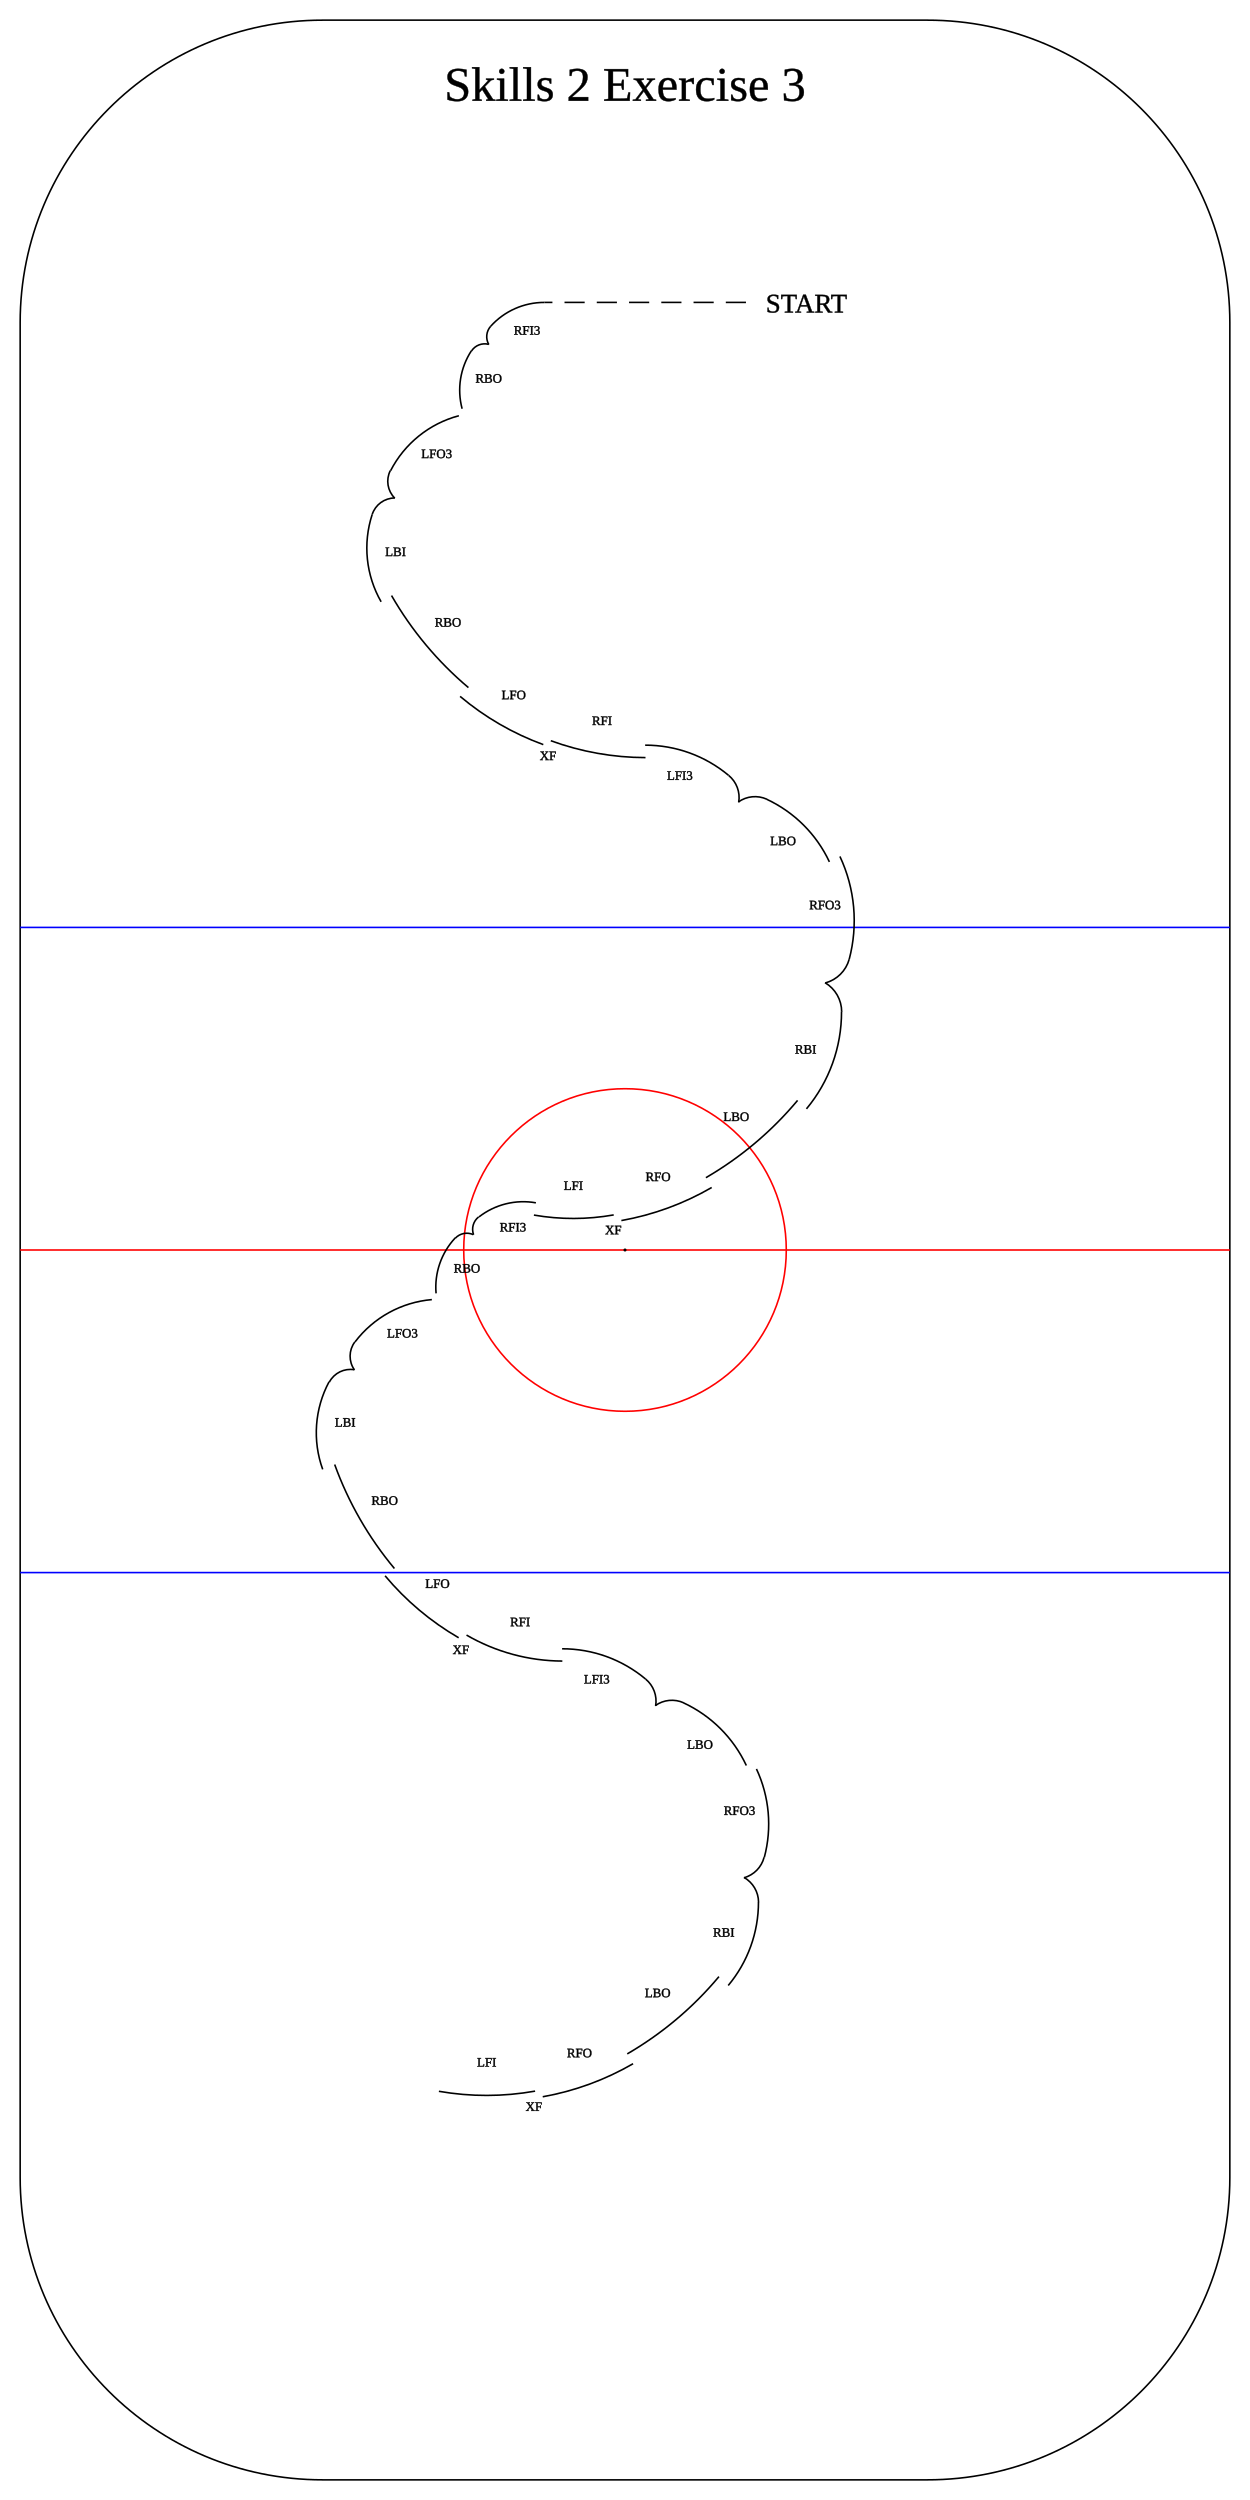
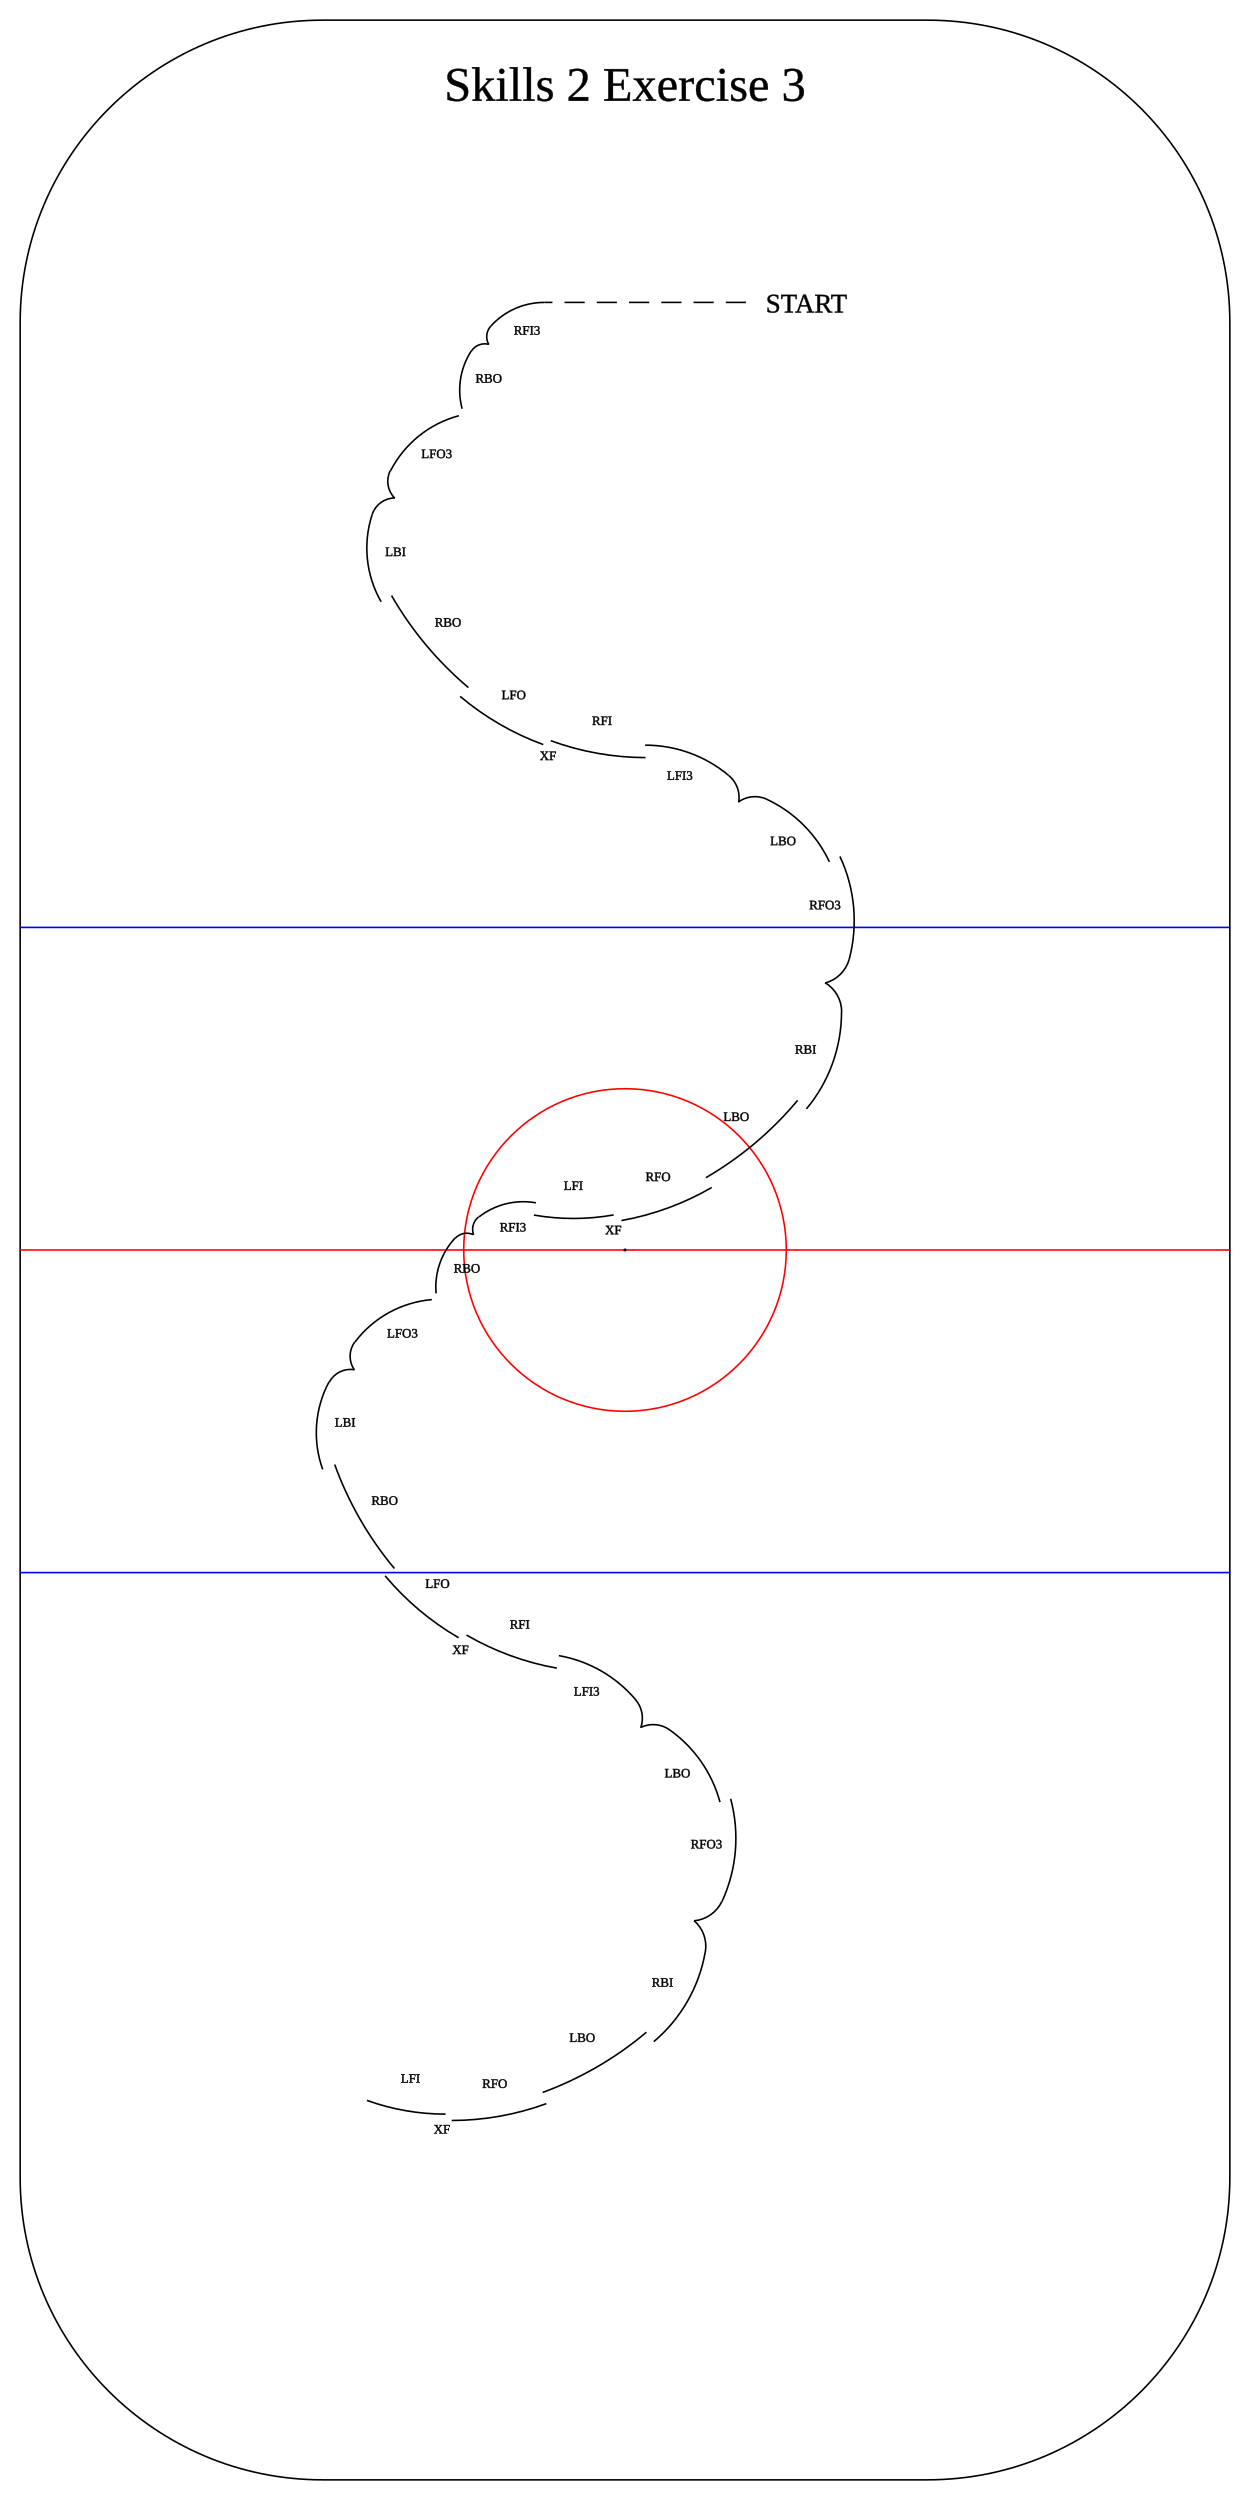
<svg xmlns="http://www.w3.org/2000/svg" xmlns:xlink="http://www.w3.org/1999/xlink" height="6200" viewBox="-50 -50 3100 6200" width="3100">
  <defs>
    <style>
text { text-anchor: middle } path,rect,circle { fill:none; }
</style>
    <g id="Rink">
      <clipPath id="clip-rink">
        <rect height="6100" rx="750" ry="750" width="3000" x="0" y="0" />
      </clipPath>
      <rect height="6100" rx="750" ry="750" style="text { text-anchor: middle } path,rect,circle { fill:none; } clip-path:url(#clip-rink)" width="3000" x="0" y="0" />
      <path d="M 0,3050 l 3000,0" style="stroke:red;" />
      <circle cx="1500" cy="3050" r="400" style="stroke:red;" />
      <circle cx="1500" cy="3050" r="2" style="fill: black;" />
      <path d="M 0,2250 l 3000,0" style="stroke: blue;" />
      <path d="M 0,3850 l 3000,0" style="stroke: blue;" />
    </g>
    <g id="Info" />
    <g id="RF[len=500,label=&quot; &quot;,style=&quot;dashed&quot;]">
      <path d="M 0,0 l 0,500" stroke-dasharray="50 30" />
    </g>
    <g id="RFI3&gt;&gt;[len=200]_0::RFI[angle=48,len=150,label=&quot;RFI3&quot;]">
      <path d="M 0,0 a 179,179 0 0 0 59,133" />
    </g>
    <g id="RFI3&gt;&gt;[len=200]_1::RFI[angle=72,len=50,label=&quot; &quot;]">
      <path d="M 0,0 a 39,39 0 0 0 27,37" />
    </g>
    <g id="RFI3&gt;&gt;[len=200]_3::RBO[angle=72,len=50,label=&quot; &quot;]">
      <path d="M 0,0 a 39,39 0 0 0 27,37" />
    </g>
    <g id="RFI3&gt;&gt;[len=200]_4::RBO[angle=48,len=150]">
      <path d="M 0,0 a 179,179 0 0 0 59,133" />
    </g>
    <g id="LFO3&gt;&gt;-_0::LFO[angle=48,len=225,label=&quot;LFO3&quot;]">
      <path d="M 0,0 a 268,268 0 0 0 88,199" />
    </g>
    <g id="LFO3&gt;&gt;-_1::LFO[angle=72,len=75,label=&quot; &quot;]">
      <path d="M 0,0 a 59,59 0 0 0 41,56" />
    </g>
    <g id="LFO3&gt;&gt;-_3::LBI[angle=72,len=75,label=&quot; &quot;]">
      <path d="M 0,0 a 59,59 0 0 0 41,56" />
    </g>
    <g id="LFO3&gt;&gt;-_4::LBI[angle=48,len=225]">
      <path d="M 0,0 a 268,268 0 0 0 88,199" />
    </g>
    <g id="RBO-">
      <path d="M 0,0 a 859,859 0 0 0 51,293" />
    </g>
    <g id="LFO--">
      <path d="M 0,0 a 687,687 0 0 0 41,235" />
    </g>
    <g id="xf-RFI--">
      <path d="M 0,0 a 687,687 0 0 0 41,235" />
    </g>
    <g id="LFI3&gt;-_0::LFI[angle=40,len=225,label=&quot;LFI3&quot;]">
      <path d="M 0,0 a 322,322 0 0 1 -75,207" />
    </g>
    <g id="LFI3&gt;-_1::LFI&gt;[len=75,label=&quot; &quot;]">
      <path d="M 0,0 a 71,71 0 0 1 -35,62" />
    </g>
    <g id="LFI3&gt;-_3::LBO&gt;[len=75,label=&quot; &quot;]">
      <path d="M 0,0 a 71,71 0 0 1 -35,62" />
    </g>
    <g id="LFI3&gt;-_4::LBO[angle=40,len=225]">
      <path d="M 0,0 a 322,322 0 0 1 -75,207" />
    </g>
    <g id="RFO3&gt;[len=350]_0::RFO[angle=40,len=262,label=&quot;RFO3&quot;]">
      <path d="M 0,0 a 375,375 0 0 1 -87,241" />
    </g>
    <g id="RFO3&gt;[len=350]_1::RFO&gt;[len=88,label=&quot; &quot;]">
      <path d="M 0,0 a 84,84 0 0 1 -42,72" />
    </g>
    <g id="RFO3&gt;[len=350]_3::RBI&gt;[len=88,label=&quot; &quot;]">
      <path d="M 0,0 a 84,84 0 0 1 -42,72" />
    </g>
    <g id="RFO3&gt;[len=350]_4::RBI[angle=40,len=262]">
      <path d="M 0,0 a 375,375 0 0 1 -87,241" />
    </g>
    <g id="LBO-">
      <path d="M 0,0 a 859,859 0 0 1 -51,293" />
    </g>
    <g id="RFO--">
      <path d="M 0,0 a 687,687 0 0 1 -41,235" />
    </g>
    <g id="xf-LFI[len=200]">
      <path d="M 0,0 a 572,572 0 0 1 -34,195" />
    </g>
-     <g id="xf-RFI[angle=30,len=250]">
-       <path d="M 0,0 a 477,477 0 0 0 63,238" />
-     </g>
-     <g id="RFO3&gt;-_0::RFO[angle=40,len=225,label=&quot;RFO3&quot;]">
-       <path d="M 0,0 a 322,322 0 0 1 -75,207" />
-     </g>
-     <g id="RFO3&gt;-_1::RFO&gt;[len=75,label=&quot; &quot;]">
-       <path d="M 0,0 a 71,71 0 0 1 -35,62" />
-     </g>
-     <g id="RFO3&gt;-_3::RBI&gt;[len=75,label=&quot; &quot;]">
-       <path d="M 0,0 a 71,71 0 0 1 -35,62" />
-     </g>
-     <g id="RFO3&gt;-_4::RBI[angle=40,len=225]">
-       <path d="M 0,0 a 322,322 0 0 1 -75,207" />
-     </g>
-     <g id="xf-LFI--">
-       <path d="M 0,0 a 687,687 0 0 1 -41,235" />
-     </g>
  </defs>
  <use id="r_0_c_0_4" style="stroke:black; stroke-width:4;" transform="translate(0 0) rotate(0)" xlink:href="#Rink" />
  <text id="r_1_c_0_53" style="stroke:black; fill:black; font-size: 90pt;" x="1500" y="200">
Skills 2 Exercise 3
</text>
  <text id="r_4_c_0_45" style="stroke:black; fill:black; font-size:50pt;" x="1950" y="725">
START
</text>
  <use id="r_8_c_0_37" style="stroke:black; stroke-width:4;" transform="translate(1800 700) rotate(90)" xlink:href="#RF[len=500,label=&quot; &quot;,style=&quot;dashed&quot;]" />
-   <use id="r_10_c_0_24" style="stroke:black; stroke-width:4;" transform="translate(1300 700) rotate(90)" xlink:href="#RFI3&gt;&gt;[len=200]_0::RFI[angle=48,len=150,label=&quot;RFI3&quot;]" />
-   <text id="r_10_c_0_24_n2" style="stroke:black; fill:black; font-size:24pt;" x="1257" y="780">
+   <use id="r_11_c_2_26" style="stroke:black; stroke-width:4;" transform="translate(1300 700) rotate(90)" xlink:href="#RFI3&gt;&gt;[len=200]_0::RFI[angle=48,len=150,label=&quot;RFI3&quot;]" />
+   <text id="r_11_c_2_26_n2" style="stroke:black; fill:black; font-size:24pt;" x="1257" y="780">
RFI3
</text>
-   <use id="r_10_c_0_24_n3" style="stroke:black; stroke-width:4;" transform="translate(1167 759) rotate(42)" xlink:href="#RFI3&gt;&gt;[len=200]_1::RFI[angle=72,len=50,label=&quot; &quot;]" />
-   <use id="r_10_c_0_24_n4" style="stroke:black; stroke-width:4;" transform="translate(1162 804) rotate(105)" xlink:href="#RFI3&gt;&gt;[len=200]_3::RBO[angle=72,len=50,label=&quot; &quot;]" />
-   <use id="r_10_c_0_24_n5" style="stroke:black; stroke-width:4;" transform="translate(1119 820) rotate(33)" xlink:href="#RFI3&gt;&gt;[len=200]_4::RBO[angle=48,len=150]" />
-   <text id="r_10_c_0_24_n6" style="stroke:black; fill:black; font-size:24pt;" x="1162" y="899">
- RBO
- </text>
-   <use id="r_11_c_0_24" style="stroke:black; stroke-width:4;" transform="translate(1088 981) rotate(75)" xlink:href="#LFO3&gt;&gt;-_0::LFO[angle=48,len=225,label=&quot;LFO3&quot;]" />
-   <text id="r_11_c_0_24_n2" style="stroke:black; fill:black; font-size:24pt;" x="1033" y="1086">
+   <use id="r_11_c_2_26_n3" style="stroke:black; stroke-width:4;" transform="translate(1167 759) rotate(42)" xlink:href="#RFI3&gt;&gt;[len=200]_1::RFI[angle=72,len=50,label=&quot; &quot;]" />
+   <use id="r_11_c_2_26_n4" style="stroke:black; stroke-width:4;" transform="translate(1162 804) rotate(105)" xlink:href="#RFI3&gt;&gt;[len=200]_3::RBO[angle=72,len=50,label=&quot; &quot;]" />
+   <use id="r_11_c_2_26_n5" style="stroke:black; stroke-width:4;" transform="translate(1119 820) rotate(33)" xlink:href="#RFI3&gt;&gt;[len=200]_4::RBO[angle=48,len=150]" />
+   <text id="r_11_c_2_26_n6" style="stroke:black; fill:black; font-size:24pt;" x="1162" y="899">
+ RBO
+ </text>
+   <use id="r_12_c_2_26" style="stroke:black; stroke-width:4;" transform="translate(1088 981) rotate(75)" xlink:href="#LFO3&gt;&gt;-_0::LFO[angle=48,len=225,label=&quot;LFO3&quot;]" />
+   <text id="r_12_c_2_26_n2" style="stroke:black; fill:black; font-size:24pt;" x="1033" y="1086">
LFO3
</text>
-   <use id="r_11_c_0_24_n3" style="stroke:black; stroke-width:4;" transform="translate(918 1117) rotate(27)" xlink:href="#LFO3&gt;&gt;-_1::LFO[angle=72,len=75,label=&quot; &quot;]" />
-   <use id="r_11_c_0_24_n4" style="stroke:black; stroke-width:4;" transform="translate(929 1185) rotate(90)" xlink:href="#LFO3&gt;&gt;-_3::LBI[angle=72,len=75,label=&quot; &quot;]" />
-   <use id="r_11_c_0_24_n5" style="stroke:black; stroke-width:4;" transform="translate(873 1226) rotate(18)" xlink:href="#LFO3&gt;&gt;-_4::LBI[angle=48,len=225]" />
-   <text id="r_11_c_0_24_n6" style="stroke:black; fill:black; font-size:24pt;" x="931" y="1329">
+   <use id="r_12_c_2_26_n3" style="stroke:black; stroke-width:4;" transform="translate(918 1117) rotate(27)" xlink:href="#LFO3&gt;&gt;-_1::LFO[angle=72,len=75,label=&quot; &quot;]" />
+   <use id="r_12_c_2_26_n4" style="stroke:black; stroke-width:4;" transform="translate(929 1185) rotate(90)" xlink:href="#LFO3&gt;&gt;-_3::LBI[angle=72,len=75,label=&quot; &quot;]" />
+   <use id="r_12_c_2_26_n5" style="stroke:black; stroke-width:4;" transform="translate(873 1226) rotate(18)" xlink:href="#LFO3&gt;&gt;-_4::LBI[angle=48,len=225]" />
+   <text id="r_12_c_2_26_n6" style="stroke:black; fill:black; font-size:24pt;" x="931" y="1329">
LBI
</text>
-   <use id="r_12_c_0_4" style="stroke:black; stroke-width:4;" transform="translate(921 1427) rotate(330)" xlink:href="#RBO-" />
-   <text id="r_12_c_0_4_n2" style="stroke:black; fill:black; font-size:24pt;" x="1061" y="1504">
- RBO
- </text>
-   <use id="r_14_c_0_5" style="stroke:black; stroke-width:4;" transform="translate(1091 1677) rotate(310)" xlink:href="#LFO--" />
-   <text id="r_14_c_0_5_n2" style="stroke:black; fill:black; font-size:24pt;" x="1224" y="1684">
+   <use id="r_13_c_2_6" style="stroke:black; stroke-width:4;" transform="translate(921 1427) rotate(330)" xlink:href="#RBO-" />
+   <text id="r_13_c_2_6_n2" style="stroke:black; fill:black; font-size:24pt;" x="1061" y="1504">
+ RBO
+ </text>
+   <use id="r_15_c_2_7" style="stroke:black; stroke-width:4;" transform="translate(1091 1677) rotate(310)" xlink:href="#LFO--" />
+   <text id="r_15_c_2_7_n2" style="stroke:black; fill:black; font-size:24pt;" x="1224" y="1684">
LFO
</text>
-   <use id="r_15_c_0_8" style="stroke:black; stroke-width:4;" transform="translate(1316 1787) rotate(290)" xlink:href="#xf-RFI--" />
-   <text id="r_15_c_0_8_n2" style="stroke:black; fill:black; font-size:24pt;" x="1443" y="1748">
+   <use id="r_16_c_2_10" style="stroke:black; stroke-width:4;" transform="translate(1316 1787) rotate(290)" xlink:href="#xf-RFI--" />
+   <text id="r_16_c_2_10_n2" style="stroke:black; fill:black; font-size:24pt;" x="1443" y="1748">
RFI
</text>
-   <text id="r_15_c_0_8_n3" style="stroke:black; fill:black; font-size:24pt;" x="1309" y="1835">
- XF
- </text>
-   <use id="r_17_c_0_24" style="stroke:black; stroke-width:4;" transform="translate(1550 1798) rotate(270)" xlink:href="#LFI3&gt;-_0::LFI[angle=40,len=225,label=&quot;LFI3&quot;]" />
-   <text id="r_17_c_0_24_n2" style="stroke:black; fill:black; font-size:24pt;" x="1636" y="1884">
+   <text id="r_16_c_2_10_n3" style="stroke:black; fill:black; font-size:24pt;" x="1309" y="1835">
+ XF
+ </text>
+   <use id="r_18_c_2_26" style="stroke:black; stroke-width:4;" transform="translate(1550 1798) rotate(270)" xlink:href="#LFI3&gt;-_0::LFI[angle=40,len=225,label=&quot;LFI3&quot;]" />
+   <text id="r_18_c_2_26_n2" style="stroke:black; fill:black; font-size:24pt;" x="1636" y="1884">
LFI3
</text>
-   <use id="r_17_c_0_24_n3" style="stroke:black; stroke-width:4;" transform="translate(1757 1873) rotate(310)" xlink:href="#LFI3&gt;-_1::LFI&gt;[len=75,label=&quot; &quot;]" />
-   <use id="r_17_c_0_24_n4" style="stroke:black; stroke-width:4;" transform="translate(1781 1939) rotate(235)" xlink:href="#LFI3&gt;-_3::LBO&gt;[len=75,label=&quot; &quot;]" />
-   <use id="r_17_c_0_24_n5" style="stroke:black; stroke-width:4;" transform="translate(1851 1932) rotate(295)" xlink:href="#LFI3&gt;-_4::LBO[angle=40,len=225]" />
-   <text id="r_17_c_0_24_n6" style="stroke:black; fill:black; font-size:24pt;" x="1892" y="2046">
- LBO
- </text>
-   <use id="r_19_c_0_24" style="stroke:black; stroke-width:4;" transform="translate(2033 2074) rotate(335)" xlink:href="#RFO3&gt;[len=350]_0::RFO[angle=40,len=262,label=&quot;RFO3&quot;]" />
-   <text id="r_19_c_0_24_n2" style="stroke:black; fill:black; font-size:24pt;" x="1996" y="2205">
+   <use id="r_18_c_2_26_n3" style="stroke:black; stroke-width:4;" transform="translate(1757 1873) rotate(310)" xlink:href="#LFI3&gt;-_1::LFI&gt;[len=75,label=&quot; &quot;]" />
+   <use id="r_18_c_2_26_n4" style="stroke:black; stroke-width:4;" transform="translate(1781 1939) rotate(235)" xlink:href="#LFI3&gt;-_3::LBO&gt;[len=75,label=&quot; &quot;]" />
+   <use id="r_18_c_2_26_n5" style="stroke:black; stroke-width:4;" transform="translate(1851 1932) rotate(295)" xlink:href="#LFI3&gt;-_4::LBO[angle=40,len=225]" />
+   <text id="r_18_c_2_26_n6" style="stroke:black; fill:black; font-size:24pt;" x="1892" y="2046">
+ LBO
+ </text>
+   <use id="r_20_c_2_26" style="stroke:black; stroke-width:4;" transform="translate(2033 2074) rotate(335)" xlink:href="#RFO3&gt;[len=350]_0::RFO[angle=40,len=262,label=&quot;RFO3&quot;]" />
+   <text id="r_20_c_2_26_n2" style="stroke:black; fill:black; font-size:24pt;" x="1996" y="2205">
RFO3
</text>
-   <use id="r_19_c_0_24_n3" style="stroke:black; stroke-width:4;" transform="translate(2056 2329) rotate(15)" xlink:href="#RFO3&gt;[len=350]_1::RFO&gt;[len=88,label=&quot; &quot;]" />
-   <use id="r_19_c_0_24_n4" style="stroke:black; stroke-width:4;" transform="translate(1996 2387) rotate(300)" xlink:href="#RFO3&gt;[len=350]_3::RBI&gt;[len=88,label=&quot; &quot;]" />
-   <use id="r_19_c_0_24_n5" style="stroke:black; stroke-width:4;" transform="translate(2037 2459) rotate(0)" xlink:href="#RFO3&gt;[len=350]_4::RBI[angle=40,len=262]" />
-   <text id="r_19_c_0_24_n6" style="stroke:black; fill:black; font-size:24pt;" x="1948" y="2563">
+   <use id="r_20_c_2_26_n3" style="stroke:black; stroke-width:4;" transform="translate(2056 2329) rotate(15)" xlink:href="#RFO3&gt;[len=350]_1::RFO&gt;[len=88,label=&quot; &quot;]" />
+   <use id="r_20_c_2_26_n4" style="stroke:black; stroke-width:4;" transform="translate(1996 2387) rotate(300)" xlink:href="#RFO3&gt;[len=350]_3::RBI&gt;[len=88,label=&quot; &quot;]" />
+   <use id="r_20_c_2_26_n5" style="stroke:black; stroke-width:4;" transform="translate(2037 2459) rotate(0)" xlink:href="#RFO3&gt;[len=350]_4::RBI[angle=40,len=262]" />
+   <text id="r_20_c_2_26_n6" style="stroke:black; fill:black; font-size:24pt;" x="1948" y="2563">
RBI
</text>
-   <use id="r_20_c_0_4" style="stroke:black; stroke-width:4;" transform="translate(1928 2679) rotate(40)" xlink:href="#LBO-" />
-   <text id="r_20_c_0_4_n2" style="stroke:black; fill:black; font-size:24pt;" x="1776" y="2730">
- LBO
- </text>
-   <use id="r_22_c_0_5" style="stroke:black; stroke-width:4;" transform="translate(1715 2895) rotate(60)" xlink:href="#RFO--" />
-   <text id="r_22_c_0_5_n2" style="stroke:black; fill:black; font-size:24pt;" x="1582" y="2879">
+   <use id="r_21_c_2_6" style="stroke:black; stroke-width:4;" transform="translate(1928 2679) rotate(40)" xlink:href="#LBO-" />
+   <text id="r_21_c_2_6_n2" style="stroke:black; fill:black; font-size:24pt;" x="1776" y="2730">
+ LBO
+ </text>
+   <use id="r_23_c_2_7" style="stroke:black; stroke-width:4;" transform="translate(1715 2895) rotate(60)" xlink:href="#RFO--" />
+   <text id="r_23_c_2_7_n2" style="stroke:black; fill:black; font-size:24pt;" x="1582" y="2879">
RFO
</text>
-   <use id="r_23_c_0_16" style="stroke:black; stroke-width:4;" transform="translate(1472 2963) rotate(80)" xlink:href="#xf-LFI[len=200]" />
-   <text id="r_23_c_0_16_n2" style="stroke:black; fill:black; font-size:24pt;" x="1372" y="2901">
+   <use id="r_24_c_2_18" style="stroke:black; stroke-width:4;" transform="translate(1472 2963) rotate(80)" xlink:href="#xf-LFI[len=200]" />
+   <text id="r_24_c_2_18_n2" style="stroke:black; fill:black; font-size:24pt;" x="1372" y="2901">
LFI
</text>
-   <text id="r_23_c_0_16_n3" style="stroke:black; fill:black; font-size:24pt;" x="1471" y="3011">
- XF
- </text>
-   <use id="r_25_c_0_24" style="stroke:black; stroke-width:4;" transform="translate(1279 2933) rotate(100)" xlink:href="#RFI3&gt;&gt;[len=200]_0::RFI[angle=48,len=150,label=&quot;RFI3&quot;]" />
-   <text id="r_25_c_0_24_n2" style="stroke:black; fill:black; font-size:24pt;" x="1222" y="3004">
+   <text id="r_24_c_2_18_n3" style="stroke:black; fill:black; font-size:24pt;" x="1471" y="3011">
+ XF
+ </text>
+   <use id="r_11_c_2_26_rep_2" style="stroke:black; stroke-width:4;" transform="translate(1279 2933) rotate(100)" xlink:href="#RFI3&gt;&gt;[len=200]_0::RFI[angle=48,len=150,label=&quot;RFI3&quot;]" />
+   <text id="r_11_c_2_26_rep_2_n2" style="stroke:black; fill:black; font-size:24pt;" x="1222" y="3004">
RFI3
</text>
-   <use id="r_25_c_0_24_n3" style="stroke:black; stroke-width:4;" transform="translate(1137 2968) rotate(52)" xlink:href="#RFI3&gt;&gt;[len=200]_1::RFI[angle=72,len=50,label=&quot; &quot;]" />
-   <use id="r_25_c_0_24_n4" style="stroke:black; stroke-width:4;" transform="translate(1124 3012) rotate(115)" xlink:href="#RFI3&gt;&gt;[len=200]_3::RBO[angle=72,len=50,label=&quot; &quot;]" />
-   <use id="r_25_c_0_24_n5" style="stroke:black; stroke-width:4;" transform="translate(1079 3020) rotate(43)" xlink:href="#RFI3&gt;&gt;[len=200]_4::RBO[angle=48,len=150]" />
-   <text id="r_25_c_0_24_n6" style="stroke:black; fill:black; font-size:24pt;" x="1108" y="3106">
- RBO
- </text>
-   <use id="r_26_c_0_24" style="stroke:black; stroke-width:4;" transform="translate(1021 3173) rotate(85)" xlink:href="#LFO3&gt;&gt;-_0::LFO[angle=48,len=225,label=&quot;LFO3&quot;]" />
-   <text id="r_26_c_0_24_n2" style="stroke:black; fill:black; font-size:24pt;" x="948" y="3267">
+   <use id="r_11_c_2_26_rep_2_n3" style="stroke:black; stroke-width:4;" transform="translate(1137 2968) rotate(52)" xlink:href="#RFI3&gt;&gt;[len=200]_1::RFI[angle=72,len=50,label=&quot; &quot;]" />
+   <use id="r_11_c_2_26_rep_2_n4" style="stroke:black; stroke-width:4;" transform="translate(1124 3012) rotate(115)" xlink:href="#RFI3&gt;&gt;[len=200]_3::RBO[angle=72,len=50,label=&quot; &quot;]" />
+   <use id="r_11_c_2_26_rep_2_n5" style="stroke:black; stroke-width:4;" transform="translate(1079 3020) rotate(43)" xlink:href="#RFI3&gt;&gt;[len=200]_4::RBO[angle=48,len=150]" />
+   <text id="r_11_c_2_26_rep_2_n6" style="stroke:black; fill:black; font-size:24pt;" x="1108" y="3106">
+ RBO
+ </text>
+   <use id="r_12_c_2_26_rep_2" style="stroke:black; stroke-width:4;" transform="translate(1021 3173) rotate(85)" xlink:href="#LFO3&gt;&gt;-_0::LFO[angle=48,len=225,label=&quot;LFO3&quot;]" />
+   <text id="r_12_c_2_26_rep_2_n2" style="stroke:black; fill:black; font-size:24pt;" x="948" y="3267">
LFO3
</text>
-   <use id="r_26_c_0_24_n3" style="stroke:black; stroke-width:4;" transform="translate(830 3278) rotate(37)" xlink:href="#LFO3&gt;&gt;-_1::LFO[angle=72,len=75,label=&quot; &quot;]" />
-   <use id="r_26_c_0_24_n4" style="stroke:black; stroke-width:4;" transform="translate(829 3347) rotate(100)" xlink:href="#LFO3&gt;&gt;-_3::LBI[angle=72,len=75,label=&quot; &quot;]" />
-   <use id="r_26_c_0_24_n5" style="stroke:black; stroke-width:4;" transform="translate(766 3377) rotate(28)" xlink:href="#LFO3&gt;&gt;-_4::LBI[angle=48,len=225]" />
-   <text id="r_26_c_0_24_n6" style="stroke:black; fill:black; font-size:24pt;" x="806" y="3488">
+   <use id="r_12_c_2_26_rep_2_n3" style="stroke:black; stroke-width:4;" transform="translate(830 3278) rotate(37)" xlink:href="#LFO3&gt;&gt;-_1::LFO[angle=72,len=75,label=&quot; &quot;]" />
+   <use id="r_12_c_2_26_rep_2_n4" style="stroke:black; stroke-width:4;" transform="translate(829 3347) rotate(100)" xlink:href="#LFO3&gt;&gt;-_3::LBI[angle=72,len=75,label=&quot; &quot;]" />
+   <use id="r_12_c_2_26_rep_2_n5" style="stroke:black; stroke-width:4;" transform="translate(766 3377) rotate(28)" xlink:href="#LFO3&gt;&gt;-_4::LBI[angle=48,len=225]" />
+   <text id="r_12_c_2_26_rep_2_n6" style="stroke:black; fill:black; font-size:24pt;" x="806" y="3488">
LBI
</text>
-   <use id="r_27_c_0_4" style="stroke:black; stroke-width:4;" transform="translate(780 3582) rotate(340)" xlink:href="#RBO-" />
-   <text id="r_27_c_0_4_n2" style="stroke:black; fill:black; font-size:24pt;" x="904" y="3682">
- RBO
- </text>
-   <use id="r_29_c_0_5" style="stroke:black; stroke-width:4;" transform="translate(905 3858) rotate(320)" xlink:href="#LFO--" />
-   <text id="r_29_c_0_5_n2" style="stroke:black; fill:black; font-size:24pt;" x="1035" y="3888">
+   <use id="r_13_c_2_6_rep_2" style="stroke:black; stroke-width:4;" transform="translate(780 3582) rotate(340)" xlink:href="#RBO-" />
+   <text id="r_13_c_2_6_rep_2_n2" style="stroke:black; fill:black; font-size:24pt;" x="904" y="3682">
+ RBO
+ </text>
+   <use id="r_15_c_2_7_rep_2" style="stroke:black; stroke-width:4;" transform="translate(905 3858) rotate(320)" xlink:href="#LFO--" />
+   <text id="r_15_c_2_7_rep_2_n2" style="stroke:black; fill:black; font-size:24pt;" x="1035" y="3888">
LFO
</text>
-   <use id="r_30_c_0_25" style="stroke:black; stroke-width:4;" transform="translate(1107 4005) rotate(300)" xlink:href="#xf-RFI[angle=30,len=250]" />
-   <text id="r_30_c_0_25_n2" style="stroke:black; fill:black; font-size:24pt;" x="1240" y="3983">
+   <use id="r_16_c_2_10_rep_2" style="stroke:black; stroke-width:4;" transform="translate(1107 4005) rotate(300)" xlink:href="#xf-RFI--" />
+   <text id="r_16_c_2_10_rep_2_n2" style="stroke:black; fill:black; font-size:24pt;" x="1239" y="3989">
RFI
</text>
-   <text id="r_30_c_0_25_n3" style="stroke:black; fill:black; font-size:24pt;" x="1093" y="4052">
- XF
- </text>
-   <use id="r_32_c_0_24" style="stroke:black; stroke-width:4;" transform="translate(1344 4039) rotate(270)" xlink:href="#LFI3&gt;-_0::LFI[angle=40,len=225,label=&quot;LFI3&quot;]" />
-   <text id="r_32_c_0_24_n2" style="stroke:black; fill:black; font-size:24pt;" x="1430" y="4125">
+   <text id="r_16_c_2_10_rep_2_n3" style="stroke:black; fill:black; font-size:24pt;" x="1092" y="4052">
+ XF
+ </text>
+   <use id="r_18_c_2_26_rep_2" style="stroke:black; stroke-width:4;" transform="translate(1336 4056) rotate(280)" xlink:href="#LFI3&gt;-_0::LFI[angle=40,len=225,label=&quot;LFI3&quot;]" />
+   <text id="r_18_c_2_26_rep_2_n2" style="stroke:black; fill:black; font-size:24pt;" x="1405" y="4155">
LFI3
</text>
-   <use id="r_32_c_0_24_n3" style="stroke:black; stroke-width:4;" transform="translate(1551 4114) rotate(310)" xlink:href="#LFI3&gt;-_1::LFI&gt;[len=75,label=&quot; &quot;]" />
-   <use id="r_32_c_0_24_n4" style="stroke:black; stroke-width:4;" transform="translate(1575 4180) rotate(235)" xlink:href="#LFI3&gt;-_3::LBO&gt;[len=75,label=&quot; &quot;]" />
-   <use id="r_32_c_0_24_n5" style="stroke:black; stroke-width:4;" transform="translate(1645 4173) rotate(295)" xlink:href="#LFI3&gt;-_4::LBO[angle=40,len=225]" />
-   <text id="r_32_c_0_24_n6" style="stroke:black; fill:black; font-size:24pt;" x="1686" y="4287">
- LBO
- </text>
-   <use id="r_34_c_0_24" style="stroke:black; stroke-width:4;" transform="translate(1826 4337) rotate(335)" xlink:href="#RFO3&gt;-_0::RFO[angle=40,len=225,label=&quot;RFO3&quot;]" />
-   <text id="r_34_c_0_24_n2" style="stroke:black; fill:black; font-size:24pt;" x="1784" y="4451">
+   <use id="r_18_c_2_26_rep_2_n3" style="stroke:black; stroke-width:4;" transform="translate(1526 4165) rotate(320)" xlink:href="#LFI3&gt;-_1::LFI&gt;[len=75,label=&quot; &quot;]" />
+   <use id="r_18_c_2_26_rep_2_n4" style="stroke:black; stroke-width:4;" transform="translate(1539 4234) rotate(245)" xlink:href="#LFI3&gt;-_3::LBO&gt;[len=75,label=&quot; &quot;]" />
+   <use id="r_18_c_2_26_rep_2_n5" style="stroke:black; stroke-width:4;" transform="translate(1609 4239) rotate(305)" xlink:href="#LFI3&gt;-_4::LBO[angle=40,len=225]" />
+   <text id="r_18_c_2_26_rep_2_n6" style="stroke:black; fill:black; font-size:24pt;" x="1630" y="4358">
+ LBO
+ </text>
+   <use id="r_20_c_2_26_rep_2" style="stroke:black; stroke-width:4;" transform="translate(1762 4411) rotate(345)" xlink:href="#RFO3&gt;[len=350]_0::RFO[angle=40,len=262,label=&quot;RFO3&quot;]" />
+   <text id="r_20_c_2_26_rep_2_n2" style="stroke:black; fill:black; font-size:24pt;" x="1702" y="4534">
RFO3
</text>
-   <use id="r_34_c_0_24_n3" style="stroke:black; stroke-width:4;" transform="translate(1845 4556) rotate(15)" xlink:href="#RFO3&gt;-_1::RFO&gt;[len=75,label=&quot; &quot;]" />
-   <use id="r_34_c_0_24_n4" style="stroke:black; stroke-width:4;" transform="translate(1795 4606) rotate(300)" xlink:href="#RFO3&gt;-_3::RBI&gt;[len=75,label=&quot; &quot;]" />
-   <use id="r_34_c_0_24_n5" style="stroke:black; stroke-width:4;" transform="translate(1831 4667) rotate(0)" xlink:href="#RFO3&gt;-_4::RBI[angle=40,len=225]" />
-   <text id="r_34_c_0_24_n6" style="stroke:black; fill:black; font-size:24pt;" x="1745" y="4753">
+   <use id="r_20_c_2_26_rep_2_n3" style="stroke:black; stroke-width:4;" transform="translate(1740 4666) rotate(25)" xlink:href="#RFO3&gt;[len=350]_1::RFO&gt;[len=88,label=&quot; &quot;]" />
+   <use id="r_20_c_2_26_rep_2_n4" style="stroke:black; stroke-width:4;" transform="translate(1671 4713) rotate(310)" xlink:href="#RFO3&gt;[len=350]_3::RBI&gt;[len=88,label=&quot; &quot;]" />
+   <use id="r_20_c_2_26_rep_2_n5" style="stroke:black; stroke-width:4;" transform="translate(1699 4791) rotate(10)" xlink:href="#RFO3&gt;[len=350]_4::RBI[angle=40,len=262]" />
+   <text id="r_20_c_2_26_rep_2_n6" style="stroke:black; fill:black; font-size:24pt;" x="1593" y="4877">
RBI
</text>
-   <use id="r_35_c_0_4" style="stroke:black; stroke-width:4;" transform="translate(1733 4852) rotate(40)" xlink:href="#LBO-" />
-   <text id="r_35_c_0_4_n2" style="stroke:black; fill:black; font-size:24pt;" x="1581" y="4903">
- LBO
- </text>
-   <use id="r_37_c_0_5" style="stroke:black; stroke-width:4;" transform="translate(1520 5068) rotate(60)" xlink:href="#RFO--" />
-   <text id="r_37_c_0_5_n2" style="stroke:black; fill:black; font-size:24pt;" x="1387" y="5052">
+   <use id="r_21_c_2_6_rep_2" style="stroke:black; stroke-width:4;" transform="translate(1553 4990) rotate(50)" xlink:href="#LBO-" />
+   <text id="r_21_c_2_6_rep_2_n2" style="stroke:black; fill:black; font-size:24pt;" x="1394" y="5014">
+ LBO
+ </text>
+   <use id="r_23_c_2_7_rep_2" style="stroke:black; stroke-width:4;" transform="translate(1305 5167) rotate(70)" xlink:href="#RFO--" />
+   <text id="r_23_c_2_7_rep_2_n2" style="stroke:black; fill:black; font-size:24pt;" x="1177" y="5128">
RFO
</text>
-   <use id="r_38_c_0_8" style="stroke:black; stroke-width:4;" transform="translate(1277 5136) rotate(80)" xlink:href="#xf-LFI--" />
-   <text id="r_38_c_0_8_n2" style="stroke:black; fill:black; font-size:24pt;" x="1157" y="5075">
+   <use id="r_24_c_2_18_rep_2" style="stroke:black; stroke-width:4;" transform="translate(1055 5193) rotate(90)" xlink:href="#xf-LFI[len=200]" />
+   <text id="r_24_c_2_18_rep_2_n2" style="stroke:black; fill:black; font-size:24pt;" x="968" y="5115">
LFI
</text>
-   <text id="r_38_c_0_8_n3" style="stroke:black; fill:black; font-size:24pt;" x="1274" y="5185">
+   <text id="r_24_c_2_18_rep_2_n3" style="stroke:black; fill:black; font-size:24pt;" x="1046" y="5241">
XF
</text>
</svg>
